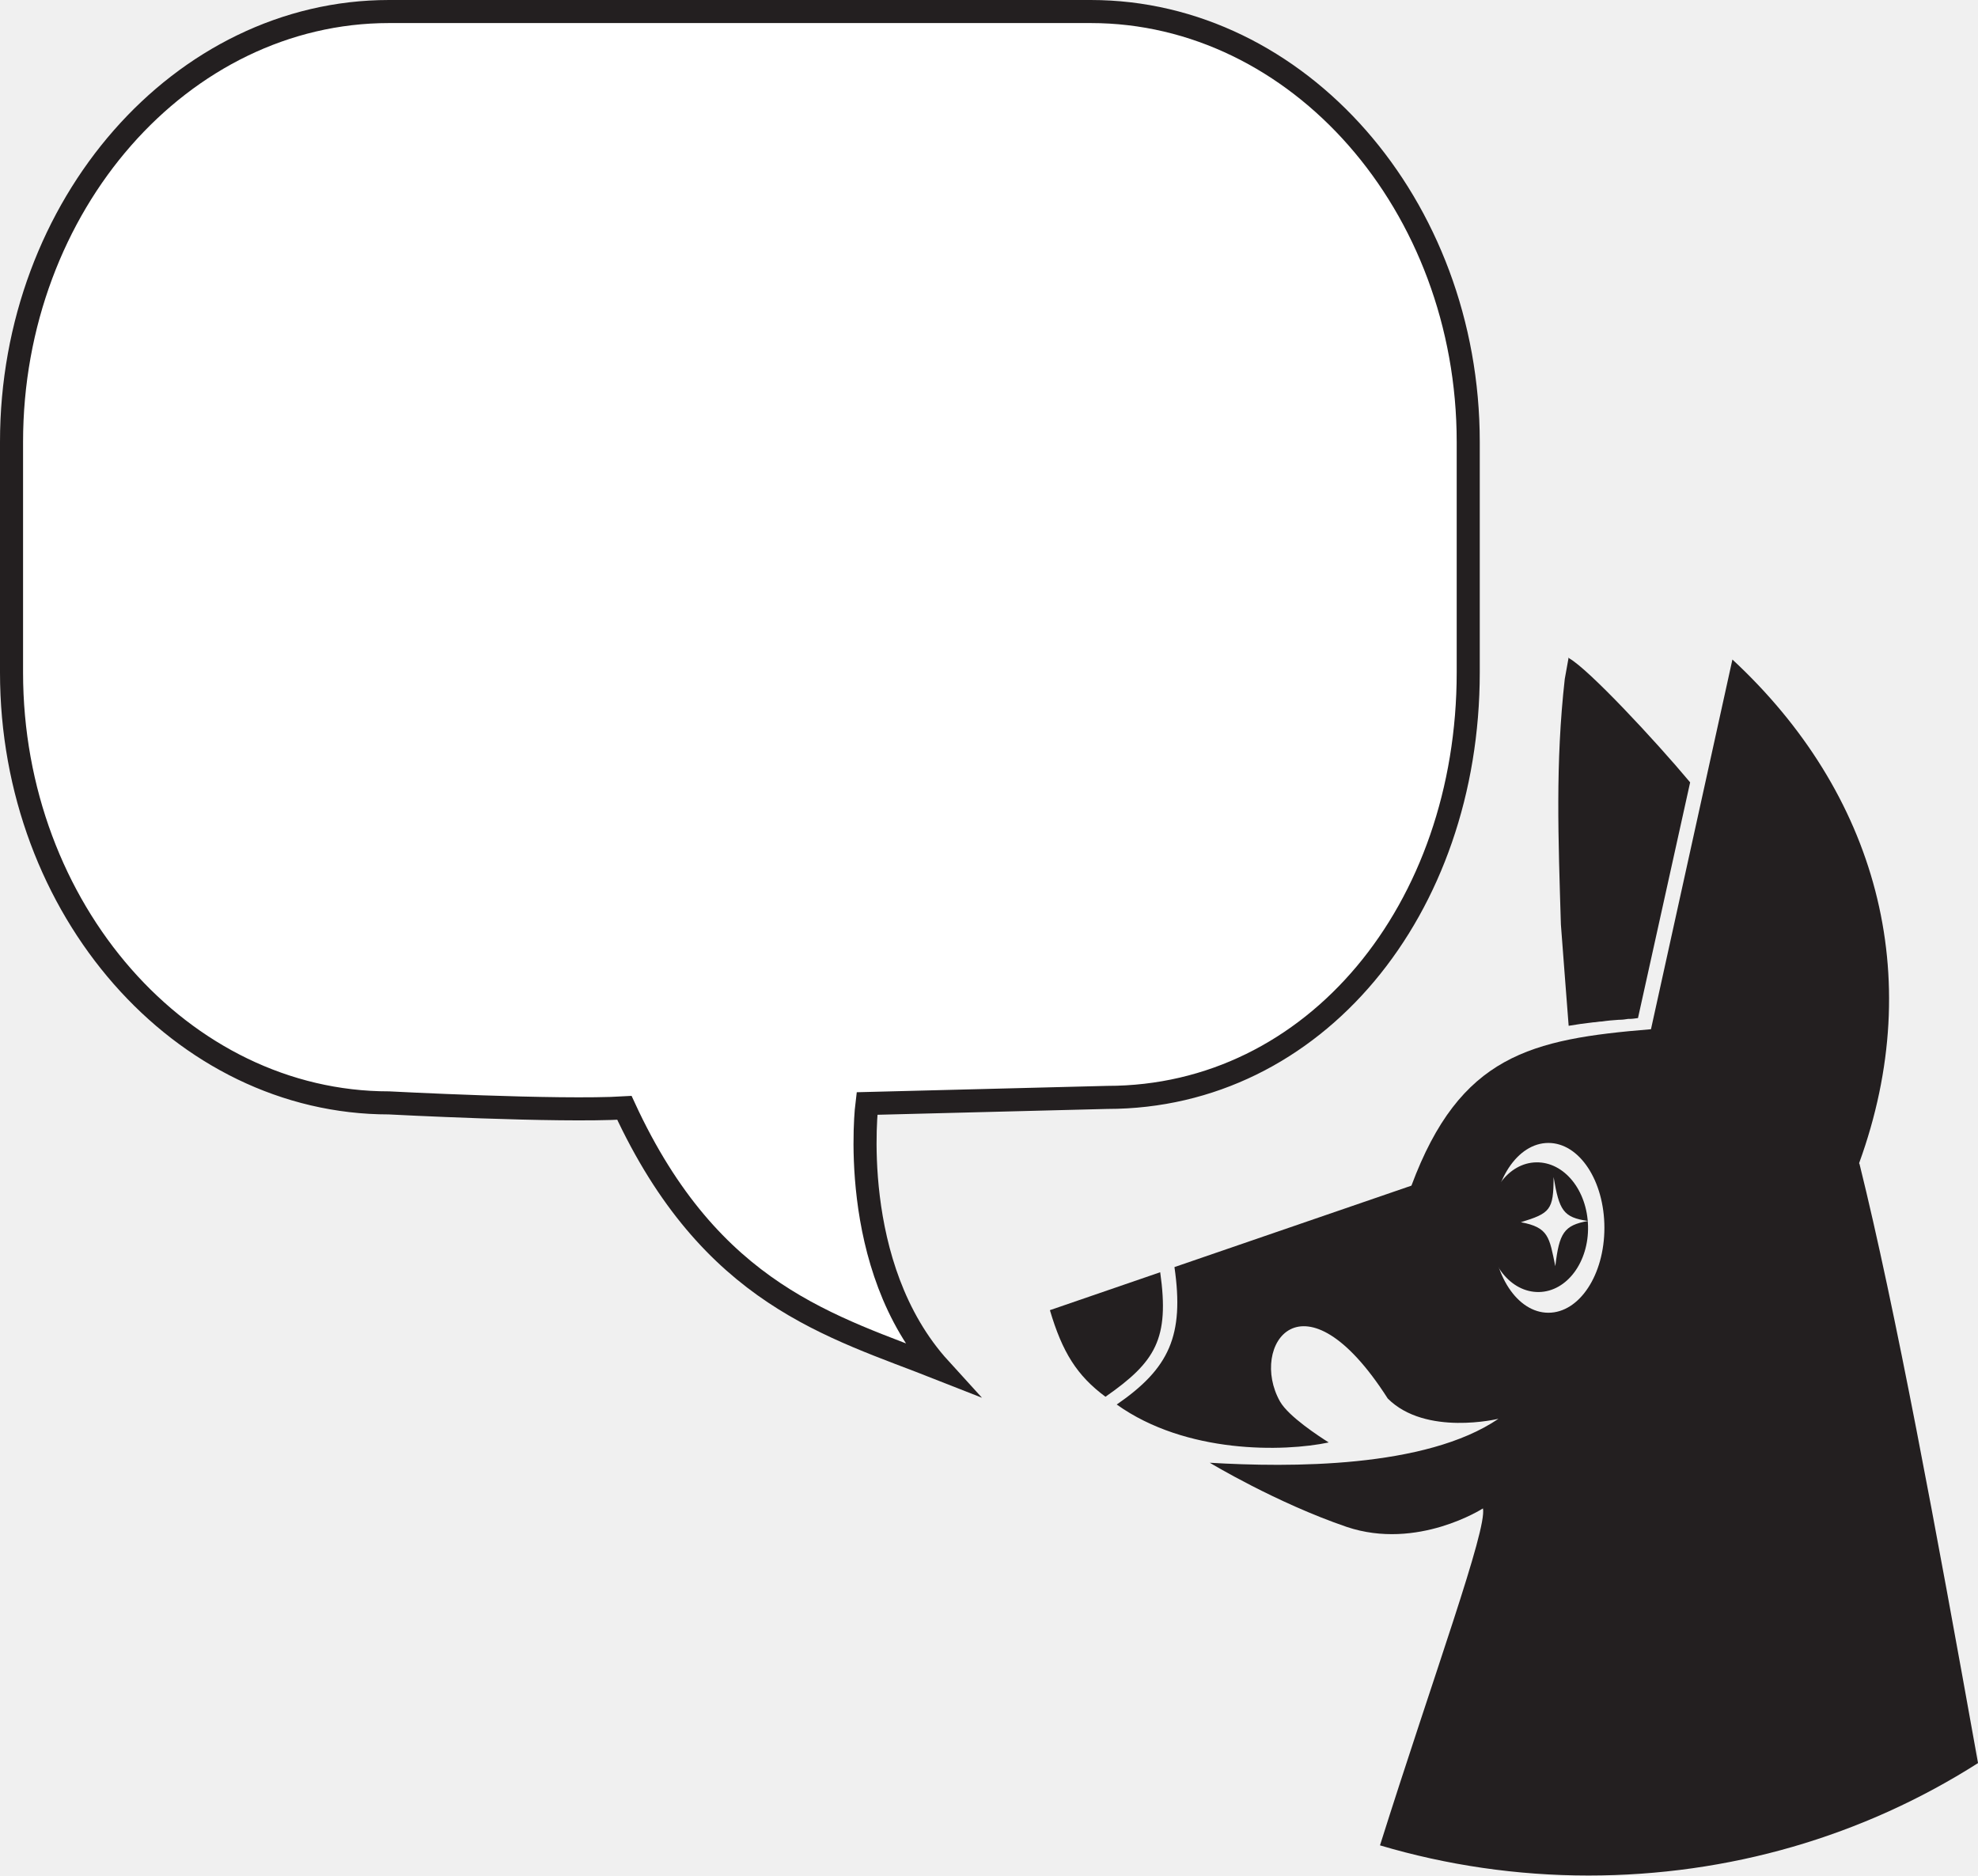
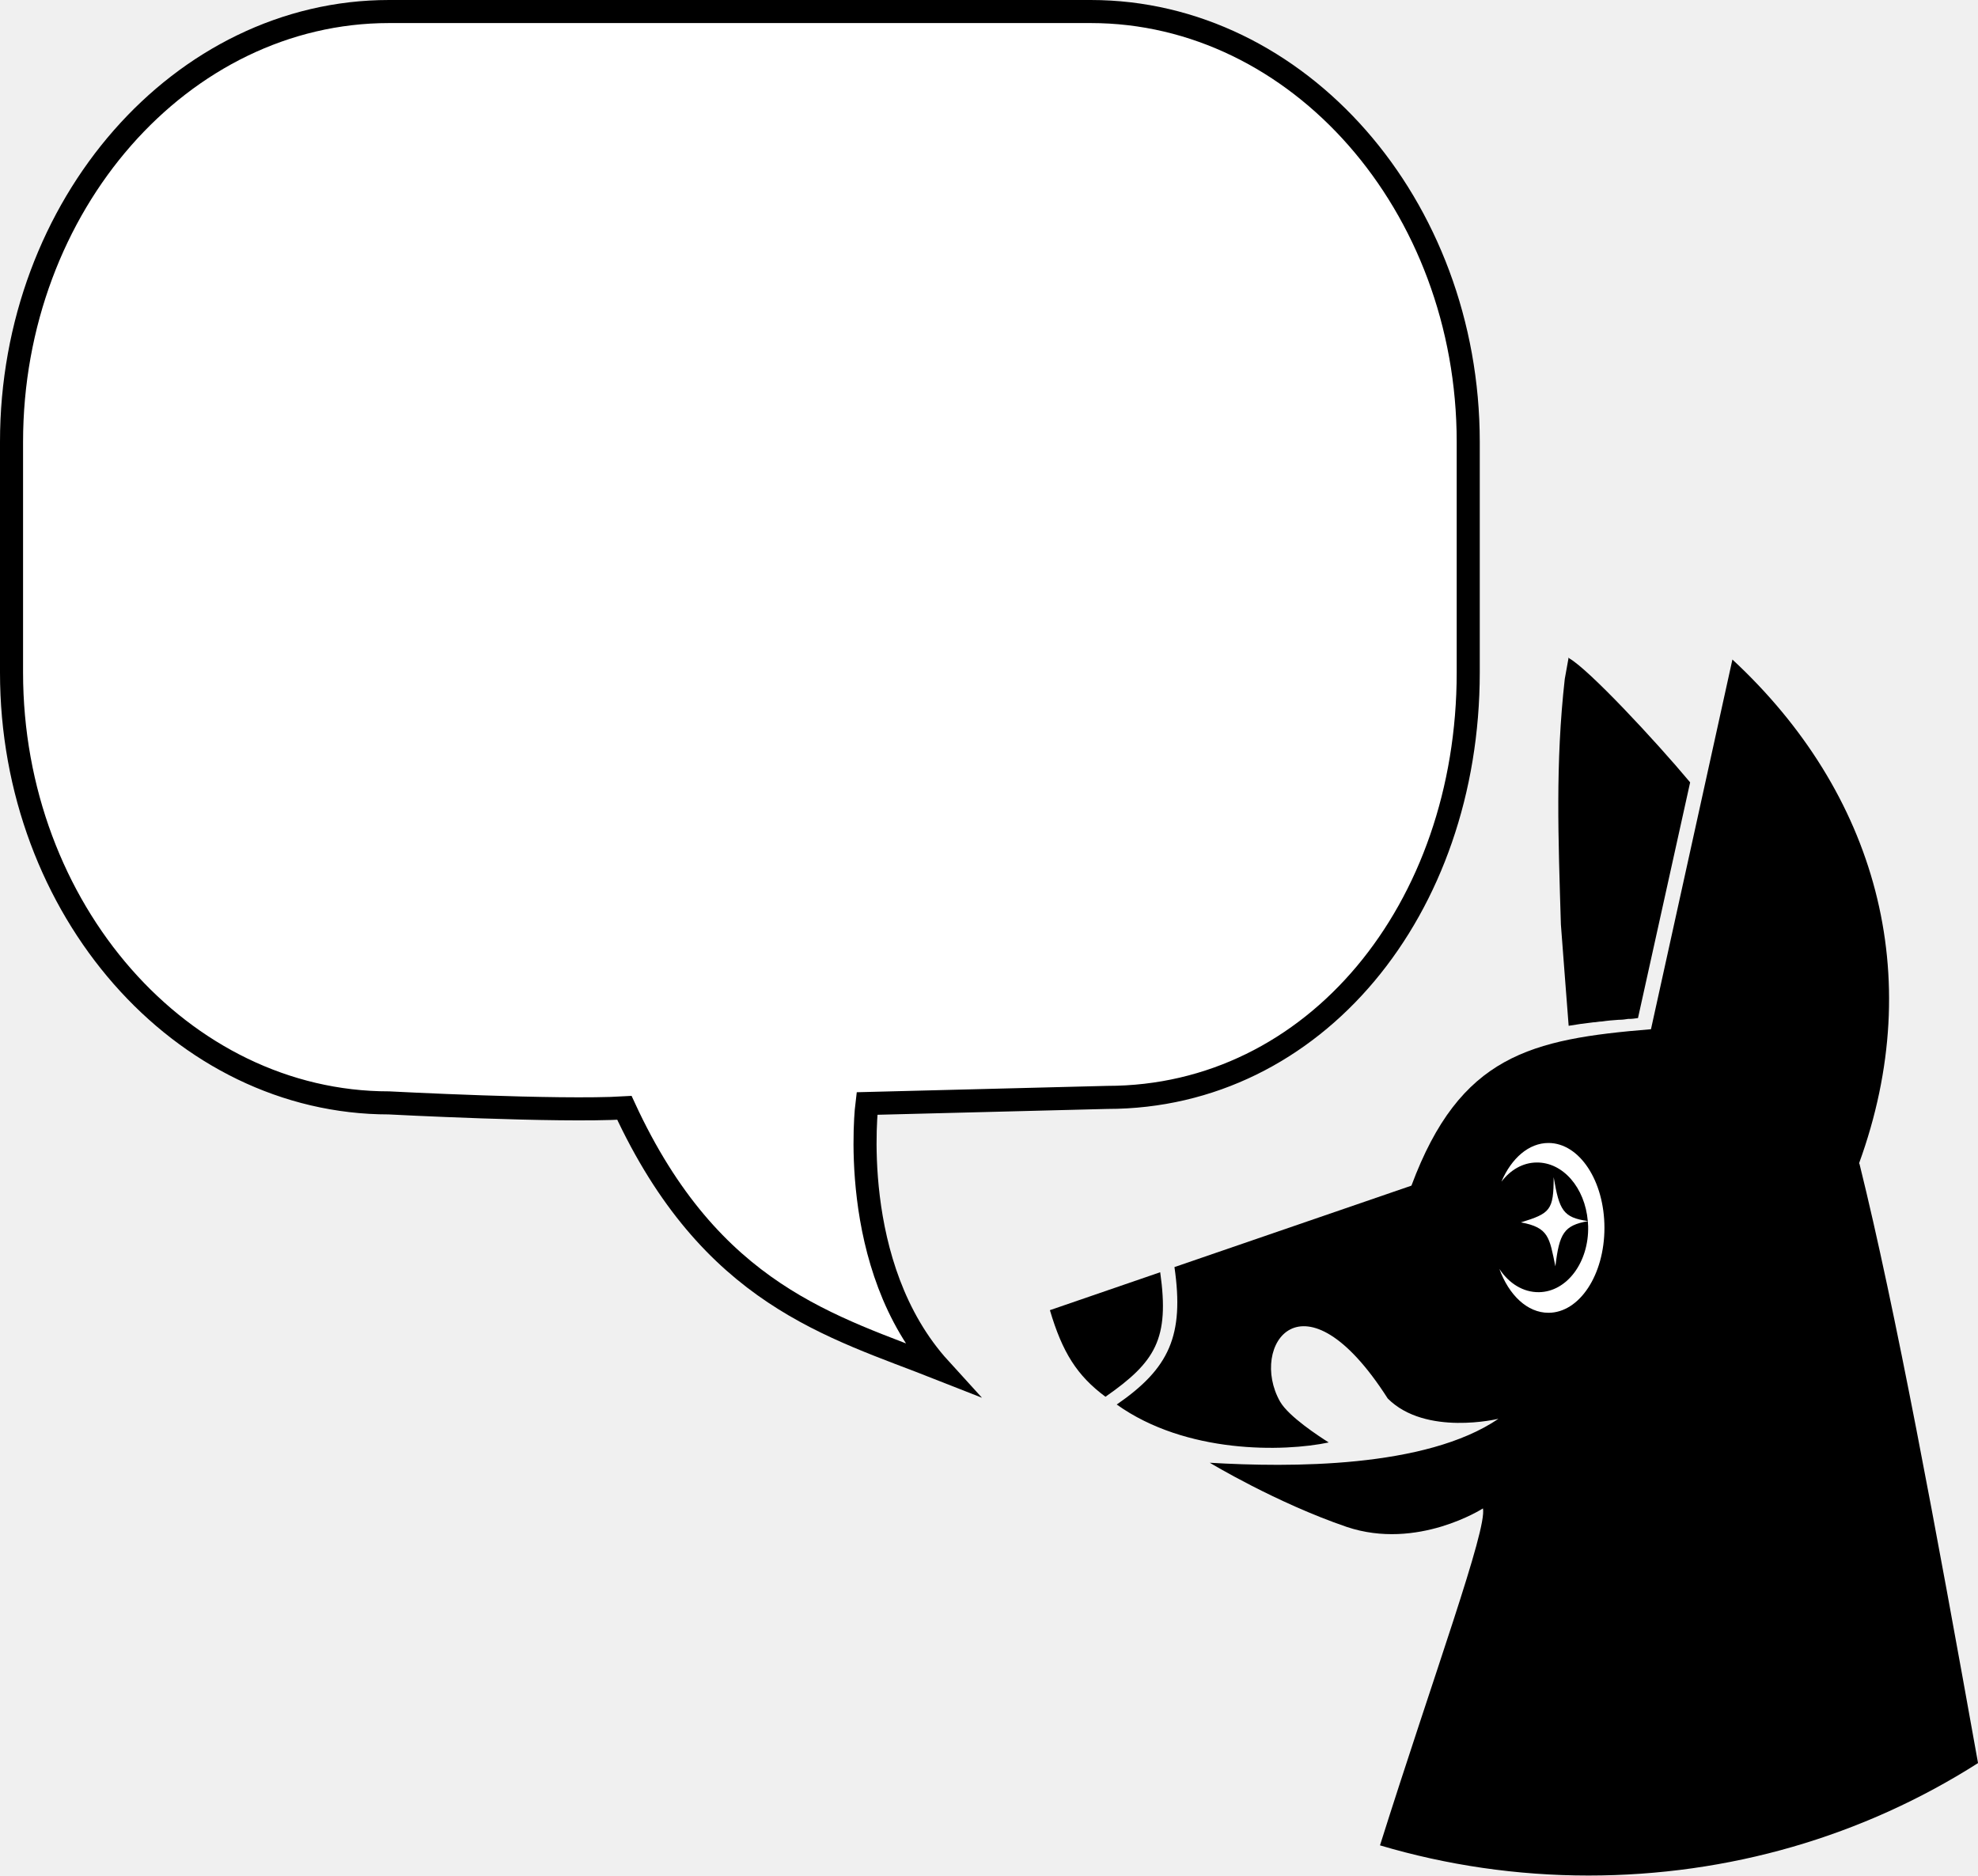
<svg xmlns="http://www.w3.org/2000/svg" id="AVATAR_BLURB" data-name="AVATAR + BLURB" viewBox="0 0 514.67 487.98">
  <defs>
    <style>
      .cls-1 {
-         stroke: #231f20;
+         stroke: #000;
        stroke-miterlimit: 10;
        stroke-width: 6px;
      }

      .cls-1, .cls-2 {
        fill: #fff;
      }
- 
-       .cls-3 {
-         fill: #231f20;
-       }
    </style>
  </defs>
  <g id="_AVATAR_" data-name="&amp;lt;AVATAR&amp;gt;">
-     <path class="cls-3" d="M483.73,302.66h0c17.83-48.99,4.37-96.42-32.96-131.06l-21.19,96.19c-31.28,2.58-49.67,6.73-62.33,40.7l-61.66,21.19c2.58,17.83-1.35,26.35-15.02,35.76,18.05,12.89,43.5,12.33,55.16,9.87-2.47-1.57-10.43-6.73-12.67-10.65-8.18-14.46,5.94-35.32,28.03-.78,9.87,9.87,28.81,5.27,28.81,5.27-18.95,12.89-54.37,12.67-75.12,11.44,0,0,17.27,10.43,35.65,16.7,18.39,6.17,35.43-4.82,35.43-4.82,1.12,5.49-12.67,42.94-26.79,87.67,17.38,5.16,35.65,7.85,54.26,7.85,36.55,0,71.42-10.2,101.35-29.26-10.99-61.33-21.53-118.28-30.83-155.84l-.11-.22ZM402.89,341.56c-8.07,0-14.57-9.87-14.57-22.09s6.5-22.09,14.57-22.09,14.57,9.87,14.57,22.09-6.5,22.09-14.57,22.09Z" />
-     <path class="cls-3" d="M301.88,331.02l-28.7,9.87c3.25,10.99,7.06,17.04,14.46,22.53,13.01-9.08,16.7-15.02,14.24-32.4h0Z" />
-     <path id="_EYE_" data-name="&amp;lt;EYE&amp;gt;" class="cls-3" d="M399.75,302.43c-7.29.11-13.01,7.85-12.78,17.15s6.17,16.7,13.45,16.59c7.29-.11,13.01-7.85,12.78-17.15-.22-9.31-6.17-16.7-13.45-16.59ZM404.69,329.45c-1.57-7.51-1.68-10.09-8.97-11.44,7.62-2.35,8.52-3.14,8.52-11.77,1.46,8.63,2.47,10.54,8.97,11.44-6.28,1.12-7.51,3.14-8.52,11.77h0Z" />
-     <path class="cls-3" d="M408.16,171.04l-1.01,5.61c-2.47,21.97-1.68,41.59-1.01,63.9.34,4.26,1.68,22.31,2.02,26.35,2.02-.34,4.26-.67,6.39-.9h0c.67,0,1.46-.22,2.24-.22h0c1.46-.22,2.91-.34,4.48-.45h.22c.67,0,1.46-.11,2.13-.22h.34c.67,0,1.46-.11,2.24-.22l13.57-61.33c-9.19-10.99-26.46-29.49-31.5-32.29h0l-.11-.22Z" />
+     <path id="MAIN" d="M483.84,302.88l-.11-.22c17.83-48.99,4.37-96.42-32.96-131.06l-21.19,96.19c-31.28,2.58-49.67,6.73-62.33,40.7l-61.66,21.19c2.58,17.83-1.35,26.35-15.02,35.76,18.05,12.89,43.5,12.33,55.16,9.87-2.47-1.57-10.43-6.73-12.67-10.65-8.18-14.46,5.94-35.32,28.03-.78,9.87,9.87,28.81,5.27,28.81,5.27-18.95,12.89-54.37,12.67-75.12,11.44,0,0,17.27,10.43,35.65,16.7,18.39,6.17,35.43-4.82,35.43-4.82,1.12,5.49-12.67,42.94-26.79,87.67,17.38,5.16,35.65,7.85,54.26,7.85,36.55,0,71.42-10.2,101.35-29.26-10.99-61.33-21.53-118.28-30.83-155.84Z" />
+     <path id="NOSE" d="M301.88,331.02l-28.7,9.87c3.25,10.99,7.06,17.04,14.46,22.53,13.01-9.08,16.7-15.02,14.24-32.4h0Z" />
+     <path id="EYE" class="cls-2" d="M390.7,307.37c2.6-6.01,7.08-9.98,12.2-9.98,8.07,0,14.57,9.87,14.57,22.09s-6.5,22.09-14.57,22.09c-5.51,0-10.29-4.61-12.77-11.42,0,0,0,0,0,0l.02.03c2.47,3.74,6.17,6.09,10.3,6.03,7.29-.11,13.01-7.85,12.78-17.15-.01-.45-.05-.89-.08-1.33-6.2,1.12-7.43,3.16-8.44,11.76-1.57-7.51-1.68-10.09-8.97-11.44,7.62-2.35,8.52-3.14,8.52-11.77,1.45,8.59,2.46,10.52,8.88,11.42-.74-8.65-6.44-15.34-13.37-15.23-3.57.05-6.76,1.94-9.06,4.94v-.02Z" />
+     <path id="EAR" d="M408.16,171.04l-1.01,5.61c-2.47,21.97-1.68,41.59-1.01,63.9.34,4.26,1.68,22.31,2.02,26.35,2.02-.34,4.26-.67,6.39-.9h0c.67,0,1.46-.22,2.24-.22h0c1.46-.22,2.91-.34,4.48-.45h.22c.67,0,1.46-.11,2.13-.22h.34c.67,0,1.46-.11,2.24-.22l13.57-61.33c-9.19-10.99-26.46-29.49-31.5-32.29h0l-.11-.22Z" />
  </g>
  <path id="_BLURB_" data-name="&amp;lt;BLURB&amp;gt;" class="cls-1" d="M288.11,285.53l-62.53,1.59s-5.36,42.28,19.01,69.03c-28.1-11.08-59.56-19.03-82.12-67.9-17.15,1.03-61.24-1.29-61.24-1.29-54.03,0-98.23-50.39-98.23-111.98v-59.98C3,53.39,47.2,3,101.23,3h182.57c54.03,0,98.23,50.39,98.23,111.98v59.98c0,61.59-39.89,110.57-93.92,110.57Z" />
  <rect id="_ALIGN_TEXT_HERE_" data-name="&amp;lt;ALIGN TEXT HERE&amp;gt;" class="cls-2" x="39.86" y="32.23" width="301.38" height="223.4" />
</svg>
